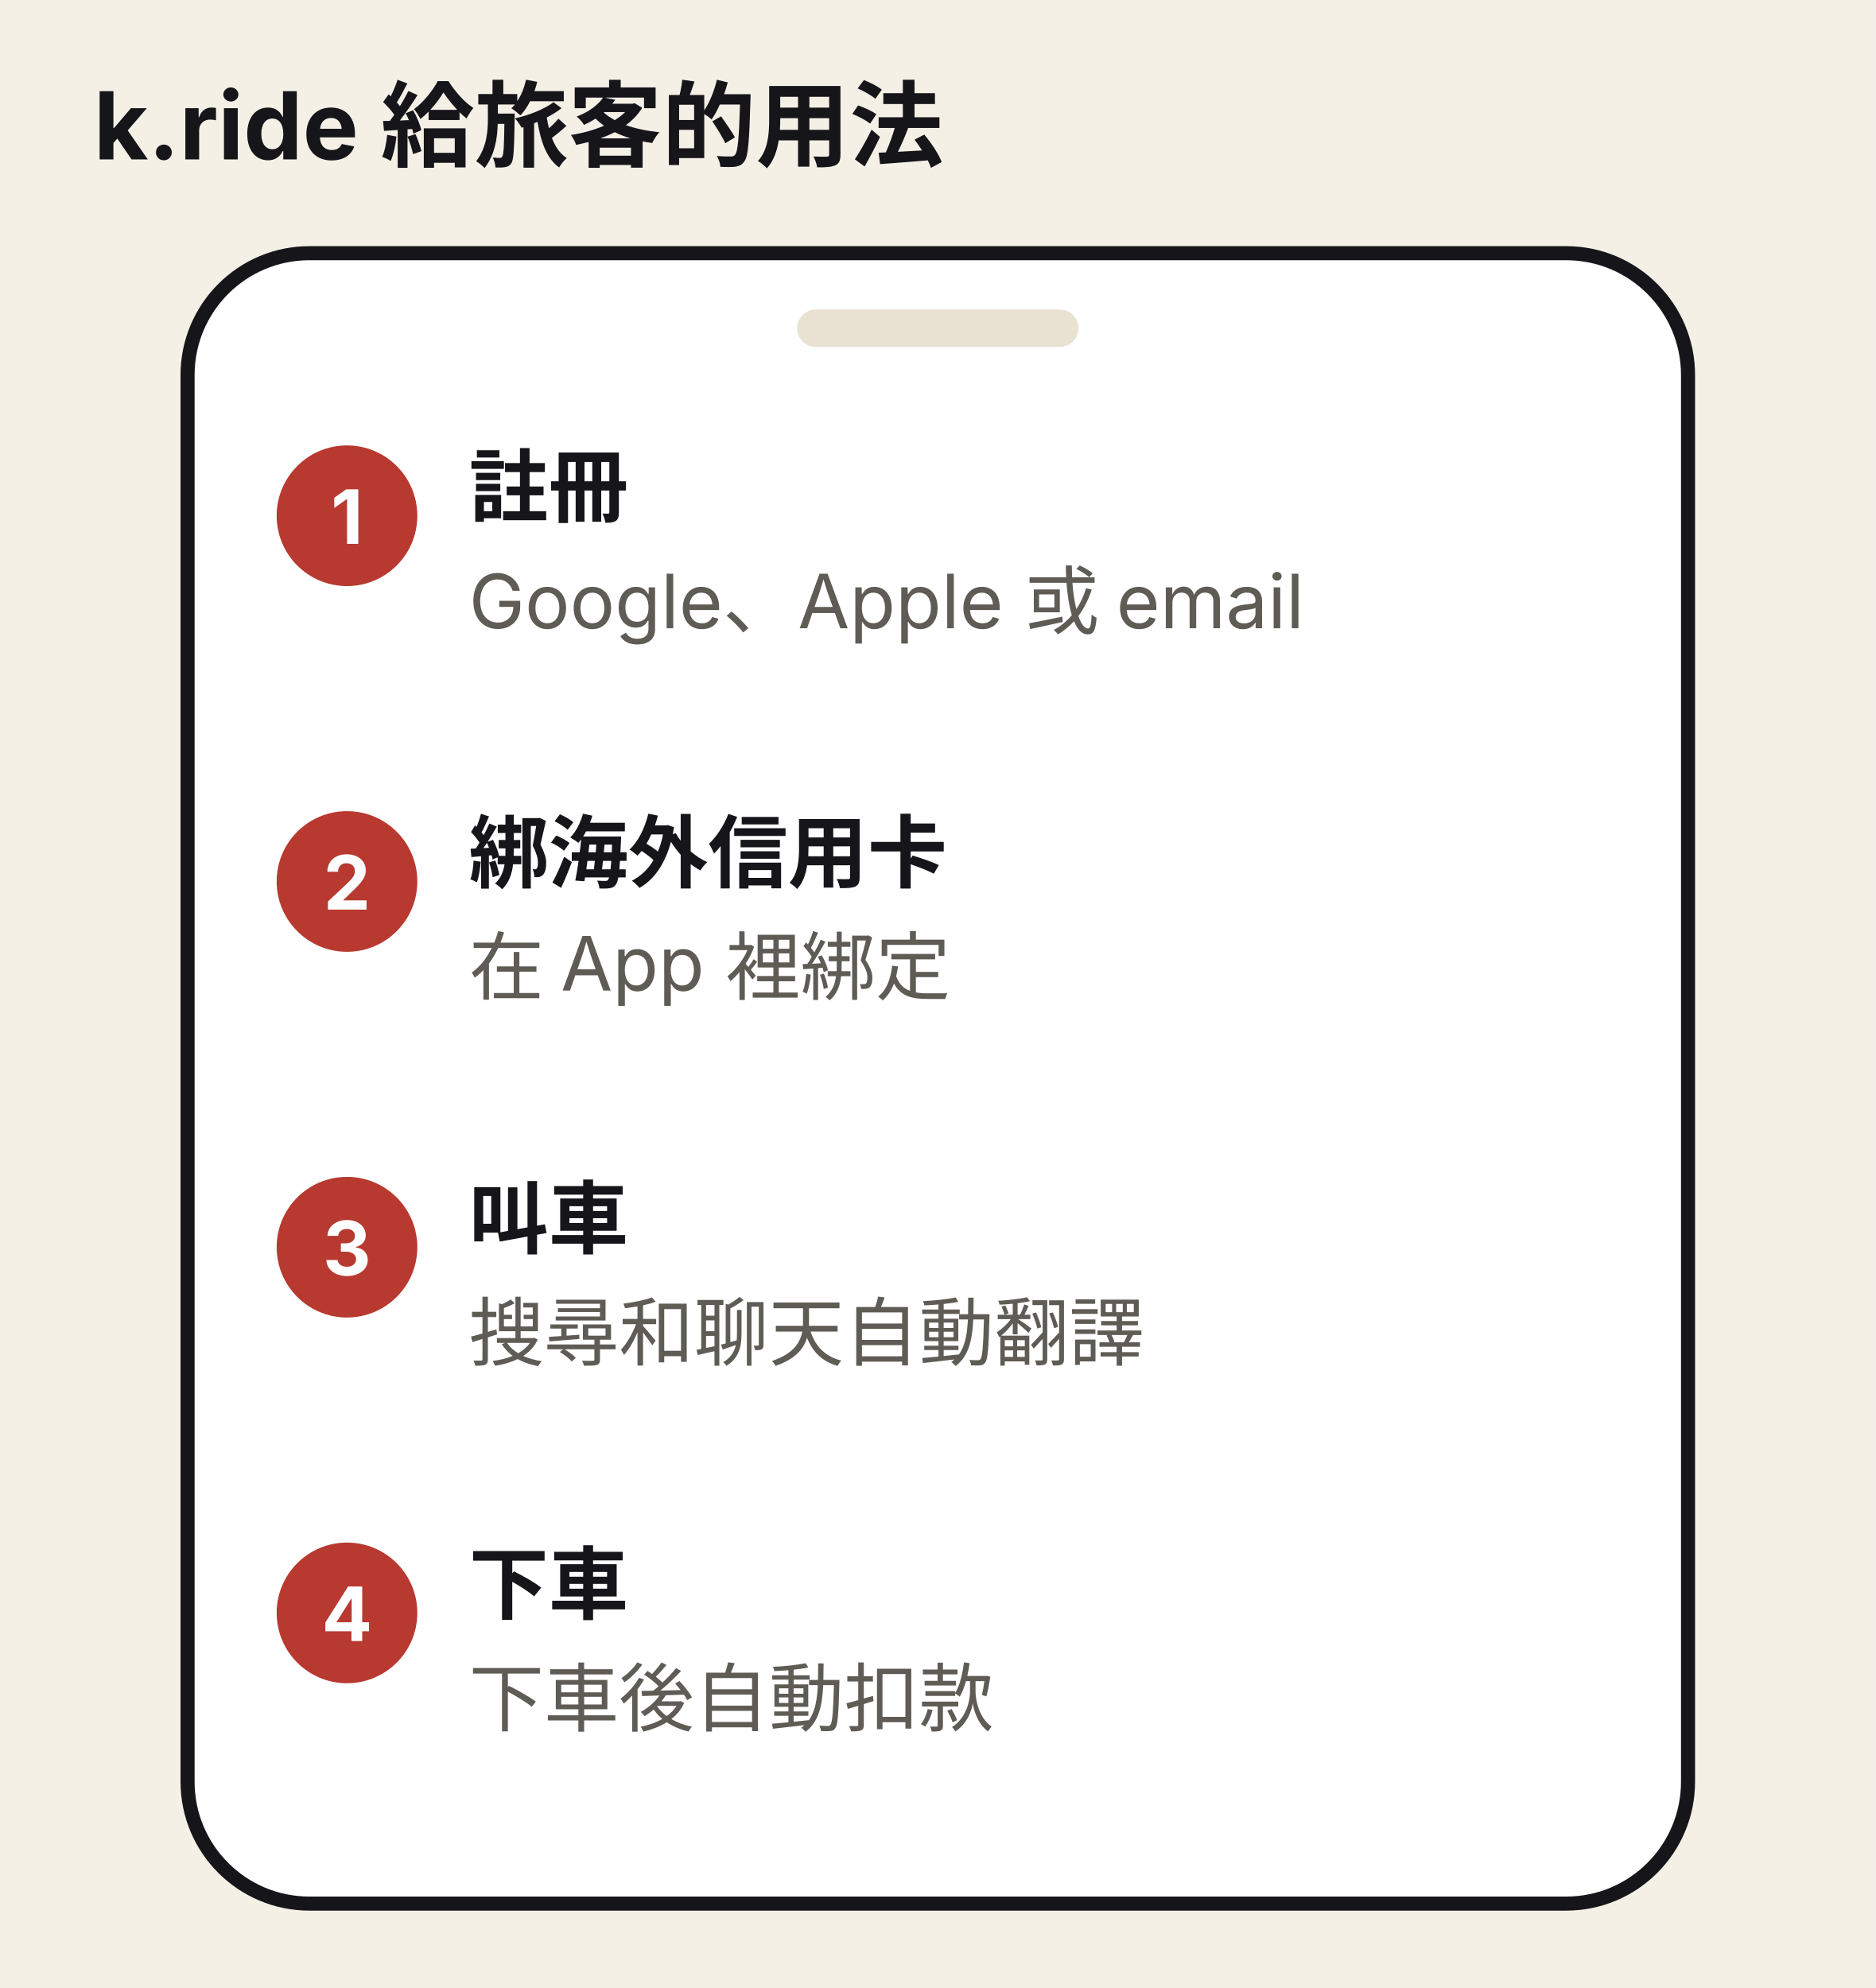
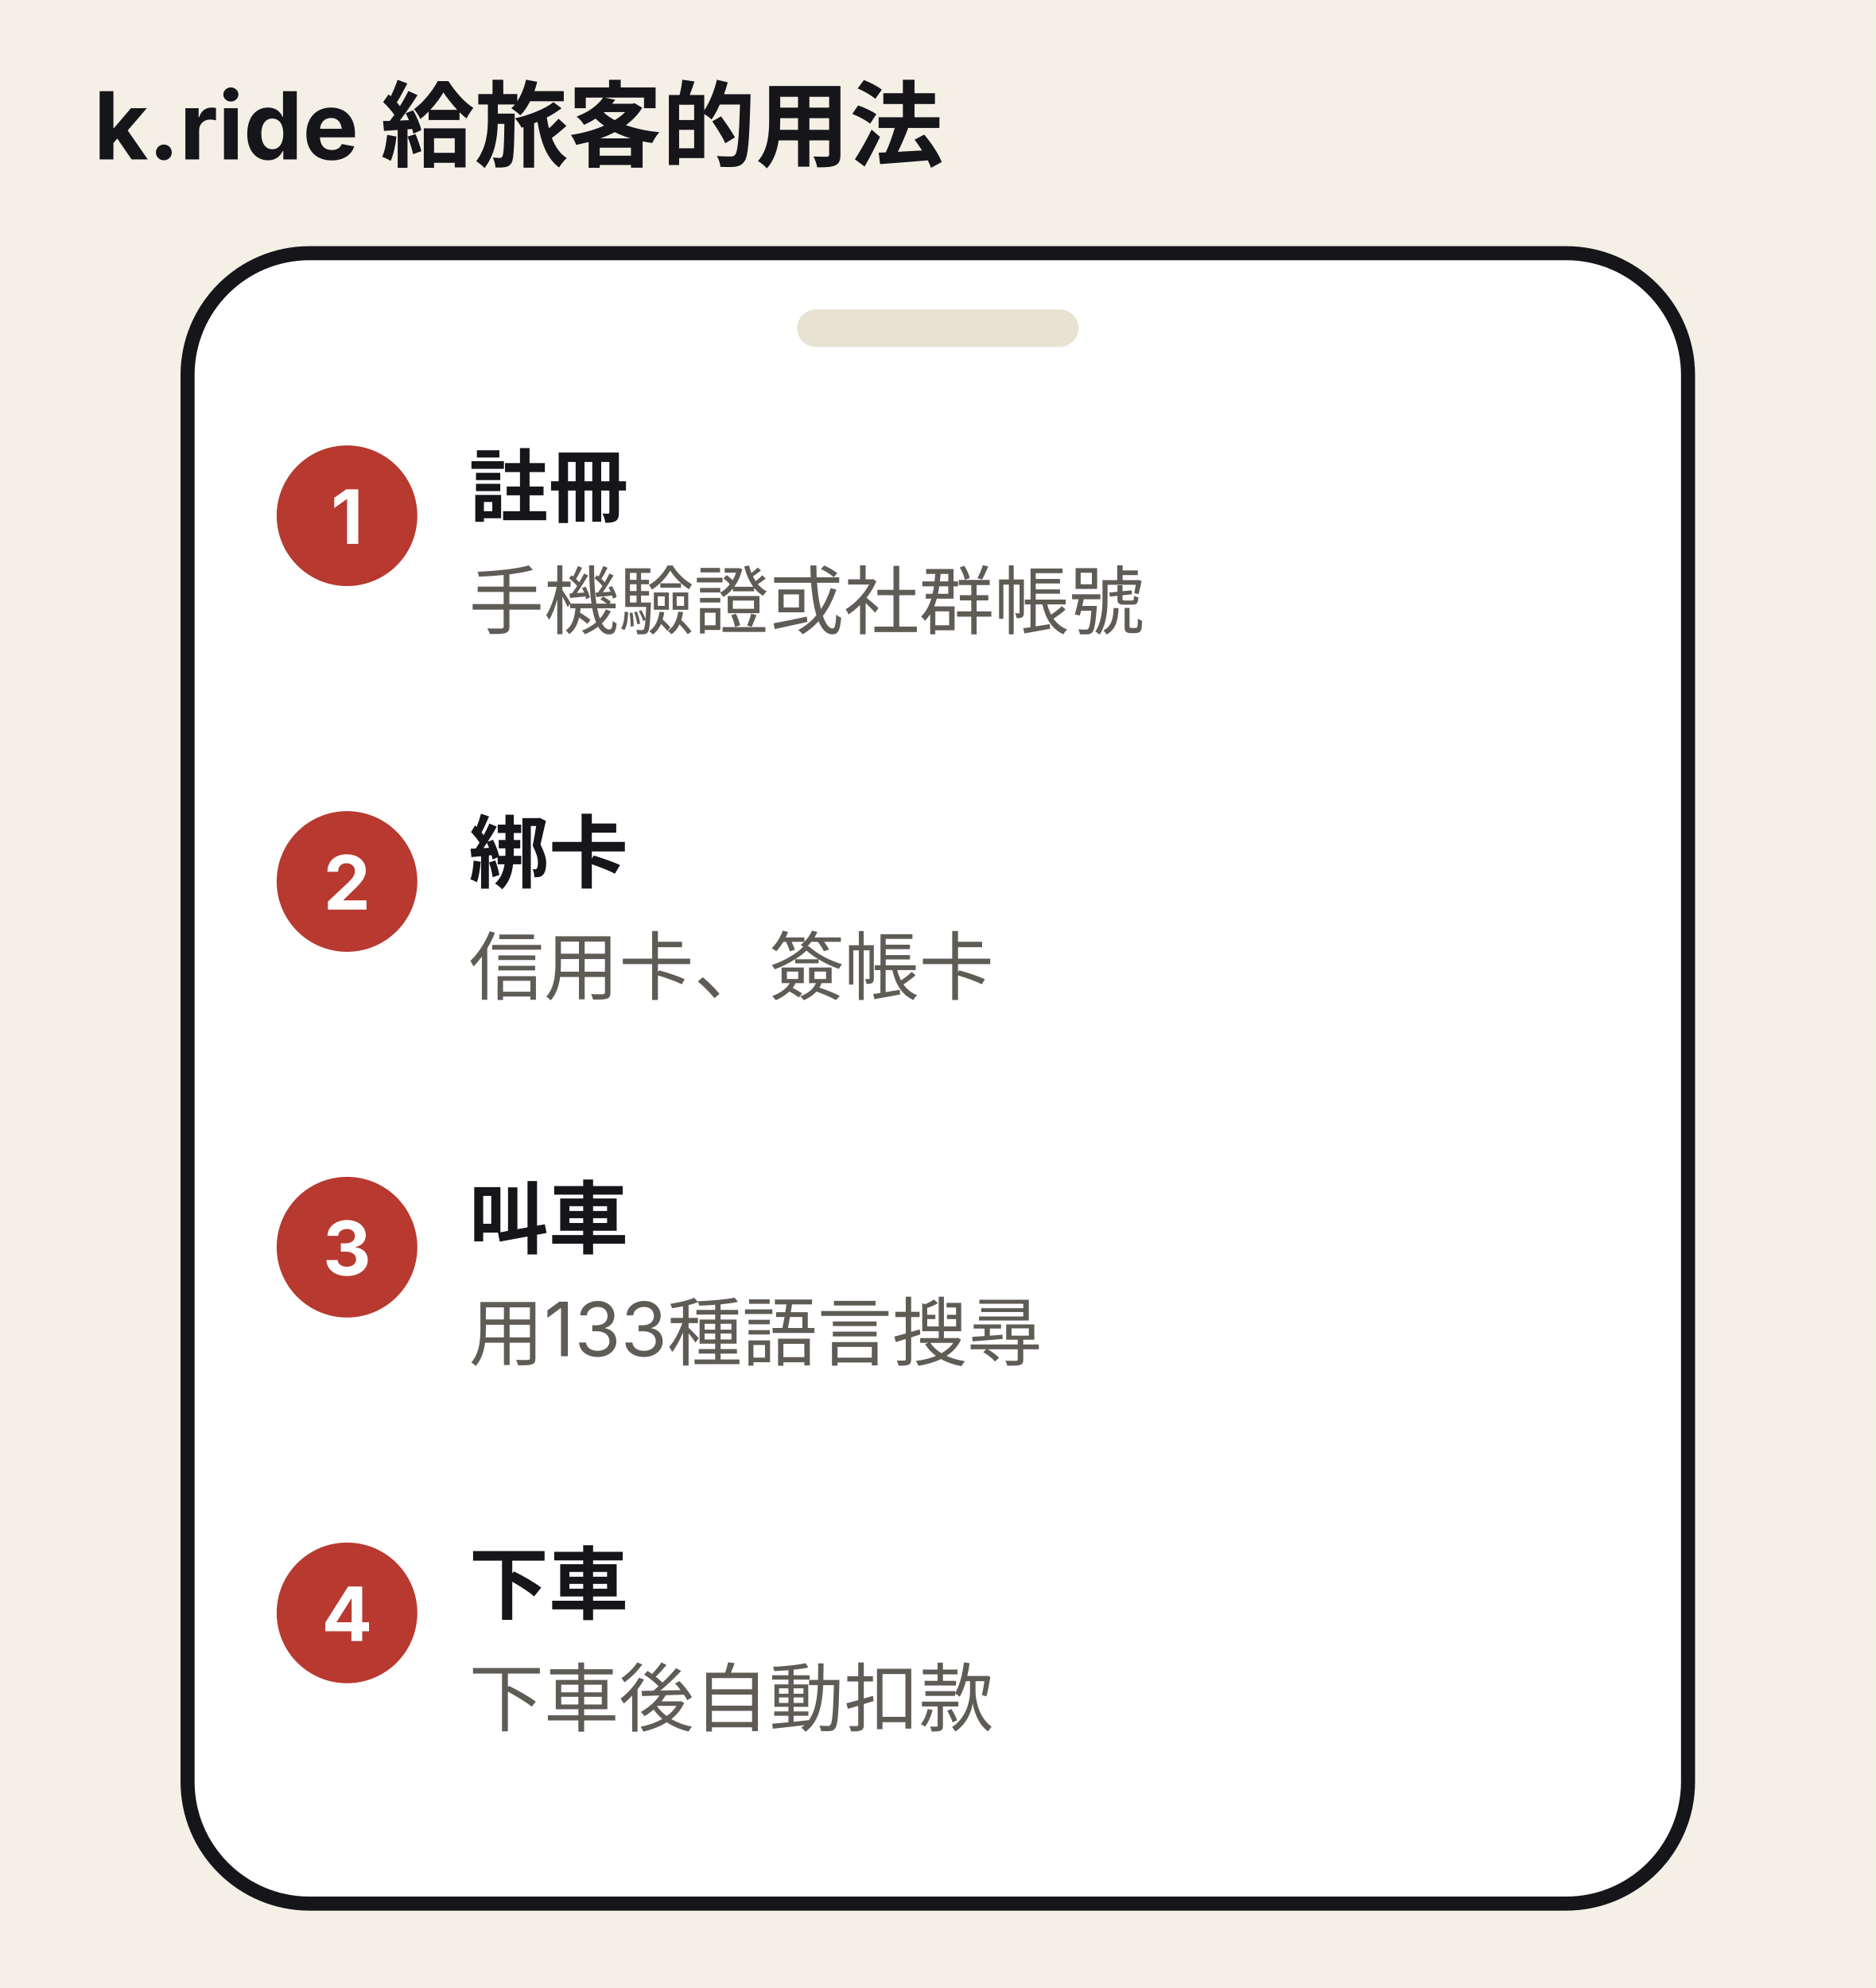
<svg xmlns="http://www.w3.org/2000/svg" viewBox="0 0 400 424" role="img" aria-label="k.ride 給旅客的用法" font-family="system-ui, -apple-system, &quot;Noto Sans KR&quot;, &quot;Noto Sans JP&quot;, &quot;Noto Sans TC&quot;, sans-serif">
  <rect width="400" height="424" fill="#f4f0e6" />
  <text x="20" y="34" font-size="20" font-weight="700" fill="#16151a" text-anchor="start">k.ride 給旅客的用法</text>
  <rect x="40" y="54" width="320" height="352" rx="26" fill="#ffffff" stroke="#16151a" stroke-width="3" />
  <rect x="170" y="66" width="60" height="8" rx="4" fill="#e9e2d3" stroke="none" stroke-width="0" />
  <circle cx="74" cy="110" r="15" fill="#b8392f" />
  <text x="74" y="116" font-size="16" font-weight="700" fill="#ffffff" text-anchor="middle">1</text>
  <text x="100" y="110" font-size="17" font-weight="700" fill="#16151a" text-anchor="start">註冊</text>
-   <text x="100" y="134" font-size="16" font-weight="400" fill="#5f5b55" text-anchor="start">Google、Apple 或 email</text>
+   <text x="100" y="134" font-size="16" font-weight="400" fill="#5f5b55" text-anchor="start">手機驗證或社群帳號</text>
  <circle cx="74" cy="188" r="15" fill="#b8392f" />
  <text x="74" y="194" font-size="16" font-weight="700" fill="#ffffff" text-anchor="middle">2</text>
-   <text x="100" y="188" font-size="17" font-weight="700" fill="#16151a" text-anchor="start">綁海外信用卡</text>
-   <text x="100" y="212" font-size="16" font-weight="400" fill="#5f5b55" text-anchor="start">在 App 裡綁定</text>
+   <text x="100" y="188" font-size="17" font-weight="700" fill="#16151a" text-anchor="start">綁卡</text>
+   <text x="100" y="212" font-size="16" font-weight="400" fill="#5f5b55" text-anchor="start">信用卡、簽帳卡</text>
  <circle cx="74" cy="266" r="15" fill="#b8392f" />
  <text x="74" y="272" font-size="16" font-weight="700" fill="#ffffff" text-anchor="middle">3</text>
  <text x="100" y="266" font-size="17" font-weight="700" fill="#16151a" text-anchor="start">叫車</text>
-   <text x="100" y="290" font-size="16" font-weight="400" fill="#5f5b55" text-anchor="start">搜尋和聊天自動翻譯</text>
+   <text x="100" y="290" font-size="16" font-weight="400" fill="#5f5b55" text-anchor="start">用133種語言搜尋</text>
  <circle cx="74" cy="344" r="15" fill="#b8392f" />
  <text x="74" y="350" font-size="16" font-weight="700" fill="#ffffff" text-anchor="middle">4</text>
  <text x="100" y="344" font-size="17" font-weight="700" fill="#16151a" text-anchor="start">下車</text>
  <text x="100" y="368" font-size="16" font-weight="400" fill="#5f5b55" text-anchor="start">下車後自動扣款</text>
</svg>
